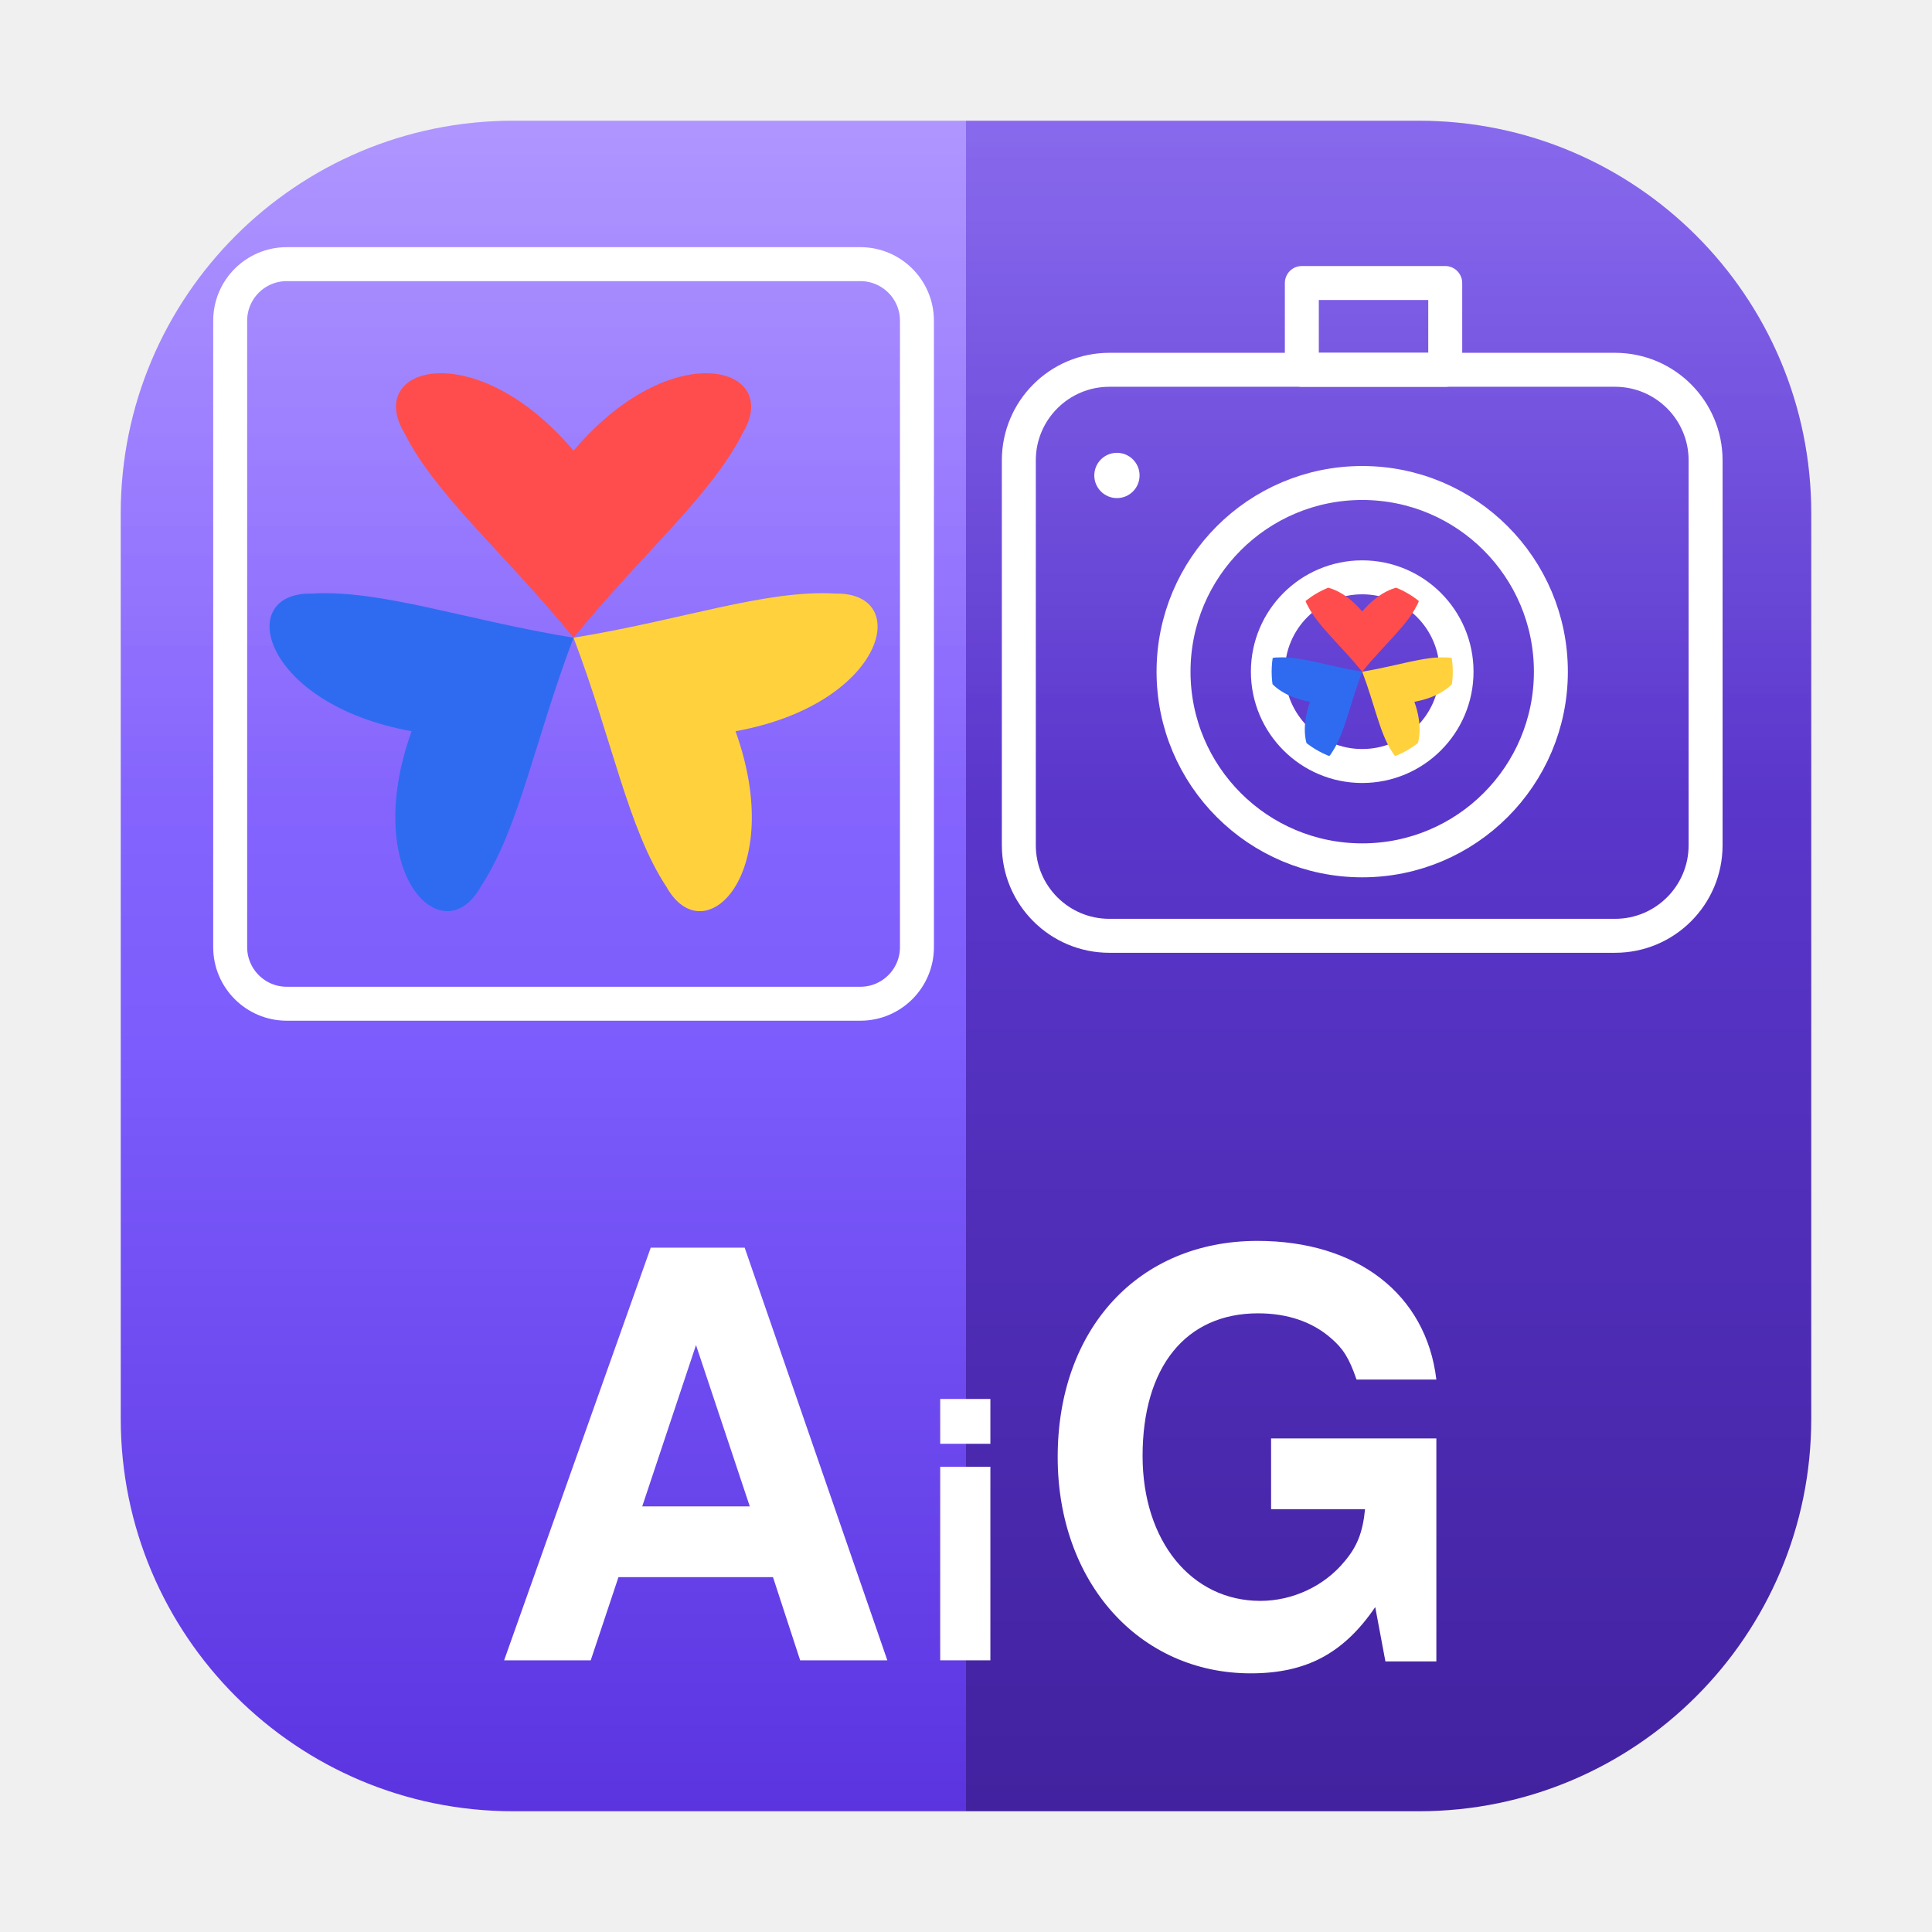
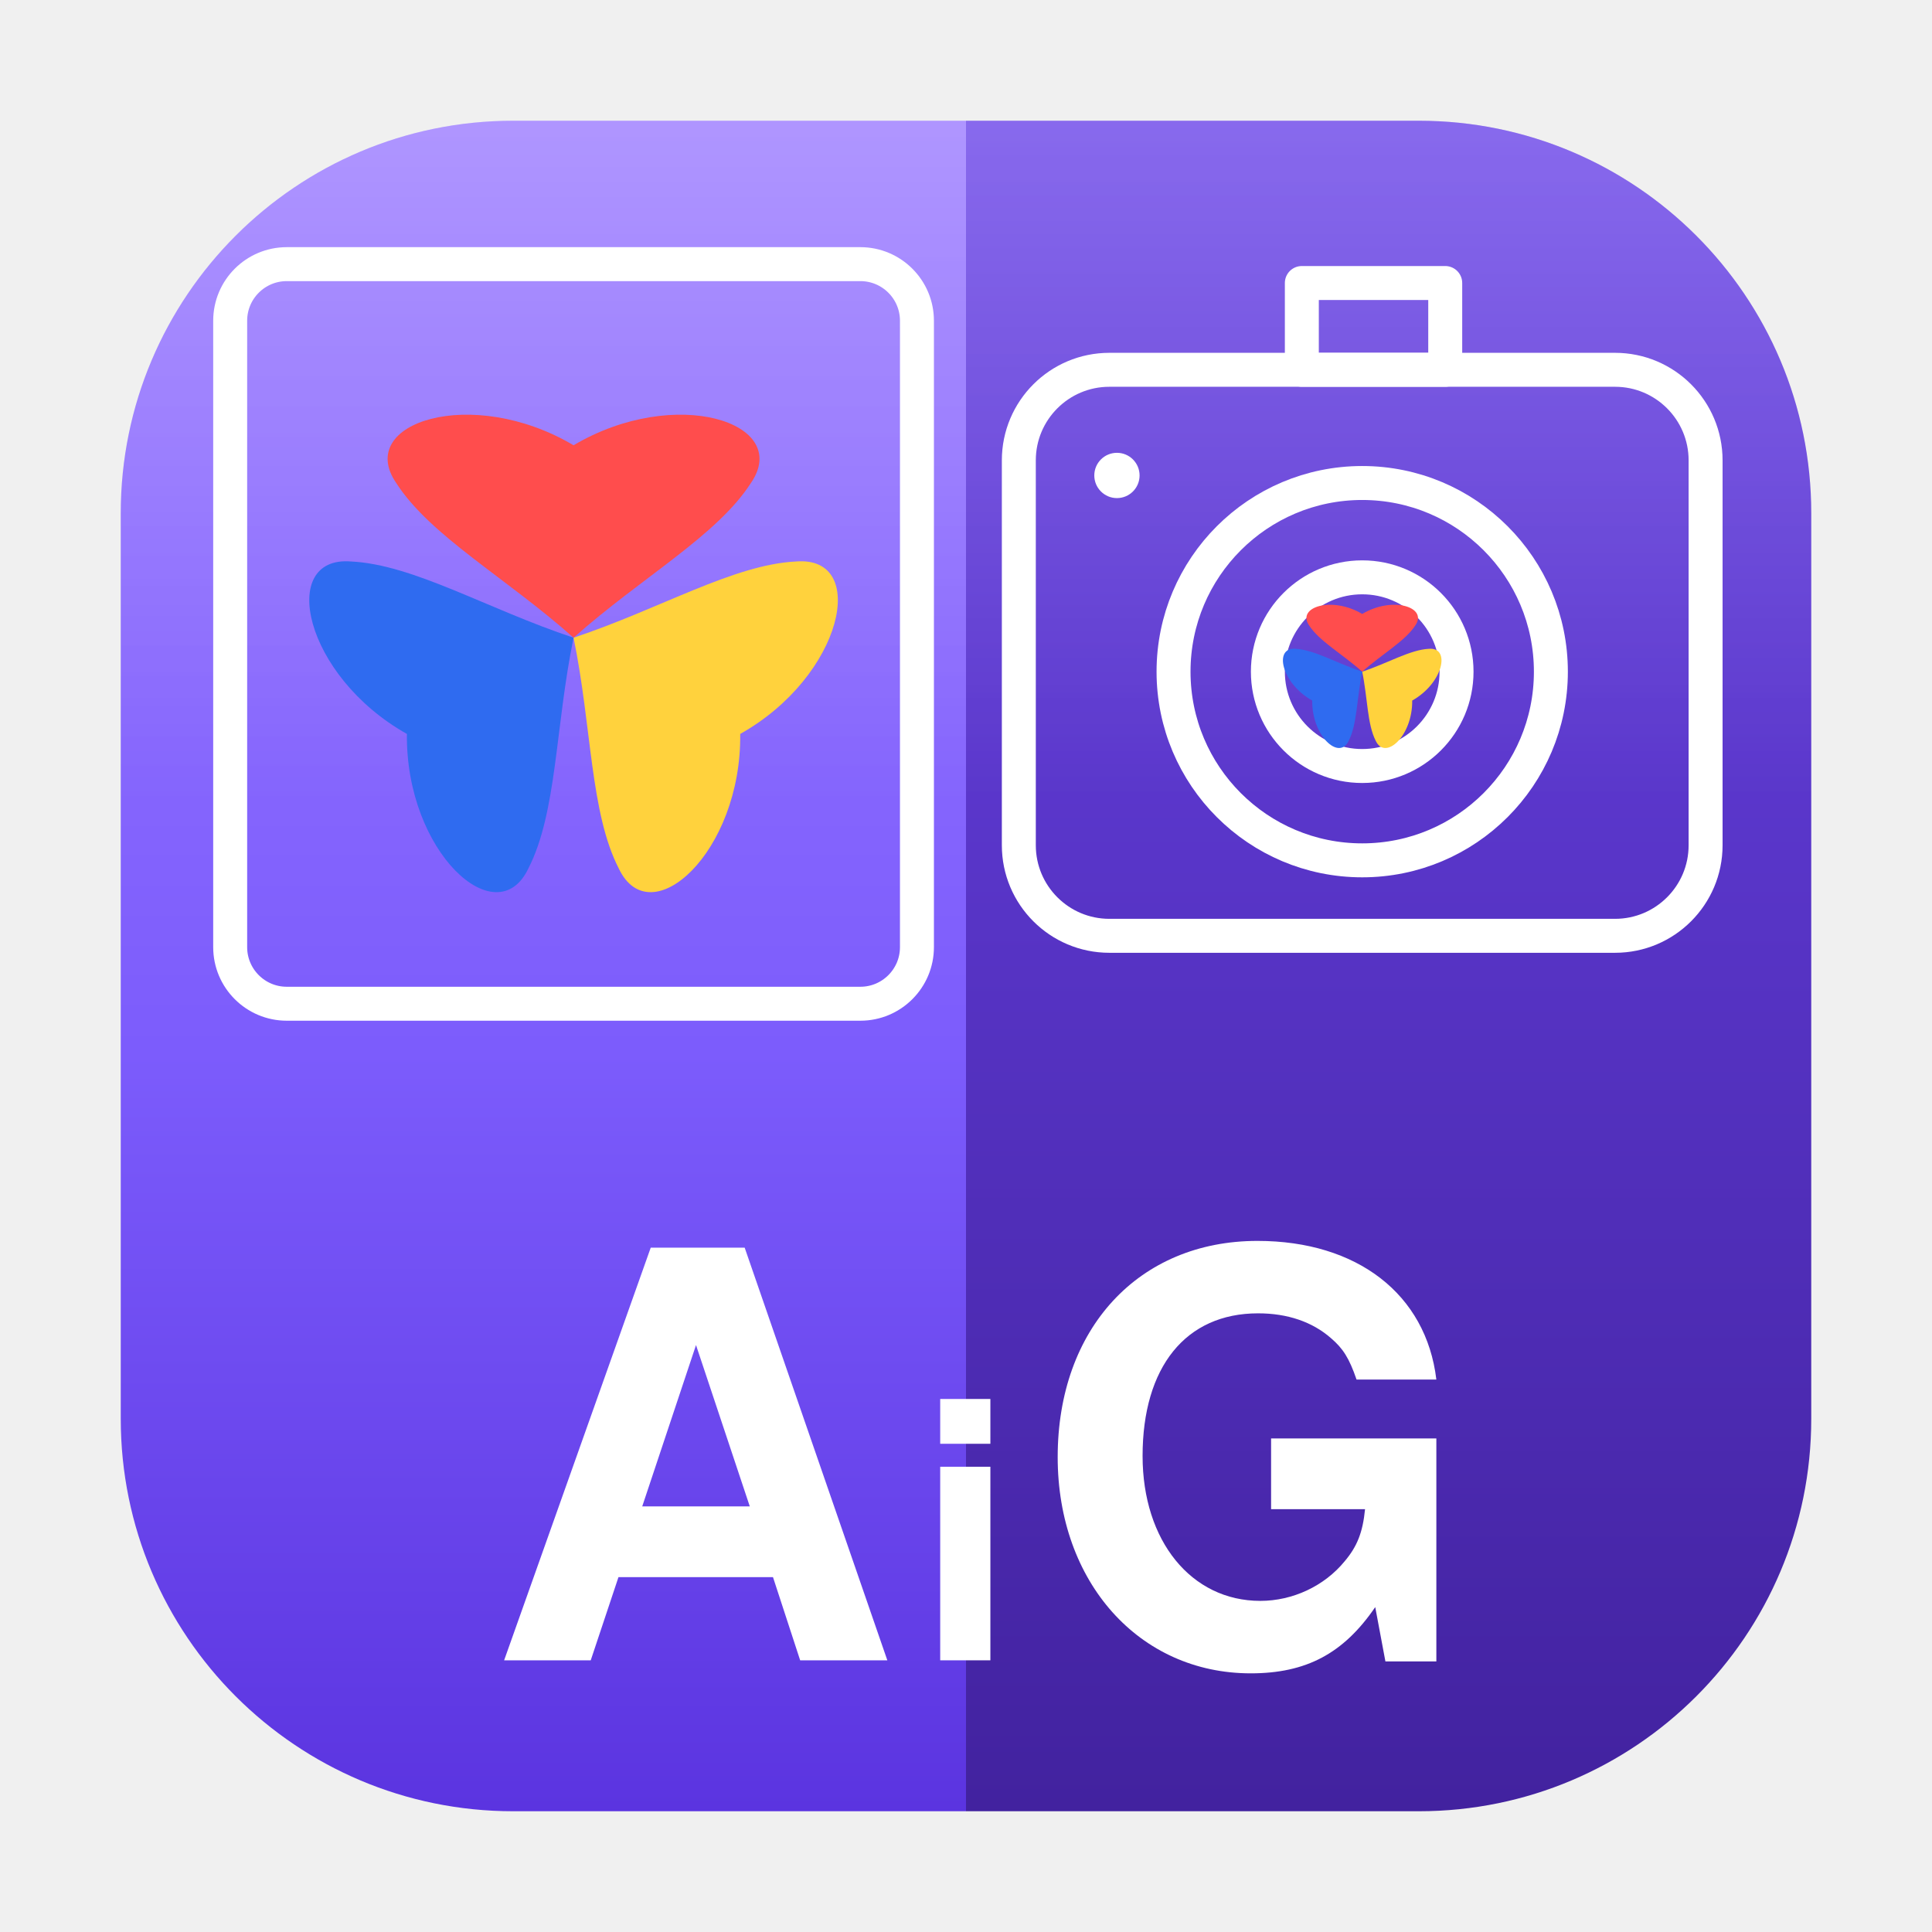
<svg xmlns="http://www.w3.org/2000/svg" width="1024" height="1024" viewBox="0 0 1024 1024">
  <defs>
    <linearGradient id="bg" x1="0" y1="0" x2="0" y2="1">
      <stop offset="0" stop-color="#9b7bff" />
      <stop offset="0.55" stop-color="#7c5cfc" />
      <stop offset="1" stop-color="#5b34e0" />
    </linearGradient>
    <linearGradient id="bgArt" x1="0" y1="0" x2="0" y2="1">
      <stop offset="0" stop-color="#6a44e8" />
      <stop offset="1" stop-color="#42229f" />
    </linearGradient>
    <linearGradient id="sheen" x1="0" y1="0" x2="0" y2="1">
      <stop offset="0" stop-color="#ffffff" stop-opacity="0.20" />
      <stop offset="0.4" stop-color="#ffffff" stop-opacity="0" />
    </linearGradient>
    <clipPath id="round">
      <rect x="64" y="64" width="896" height="896" rx="208" />
    </clipPath>
    <clipPath id="boardClip">
      <rect x="132" y="150" width="344" height="372" rx="22" />
    </clipPath>
    <clipPath id="lensClip">
      <circle cx="722" cy="356" r="48" />
    </clipPath>
    <g id="trio">
      <g fill="#ff4d4d">
-         <path d="M 0 0 C -31 -38 -62 -64 -76 -92 C -94 -122 -44 -136 0 -84                  C 44 -136 94 -122 76 -92 C 62 -64 31 -38 0 0 Z" />
+         <path d="M 0 0 C -36 -32 -76 -54 -94 -82 C -116 -114 -54 -134 0 -102                  C 54 -134 116 -114 94 -82 C 76 -54 36 -32 0 0 Z" />
      </g>
      <g fill="#ffd23d" transform="rotate(120)">
-         <path d="M 0 0 C -31 -38 -62 -64 -76 -92 C -94 -122 -44 -136 0 -84                  C 44 -136 94 -122 76 -92 C 62 -64 31 -38 0 0 Z" />
+         <path d="M 0 0 C -36 -32 -76 -54 -94 -82 C -116 -114 -54 -134 0 -102                  C 54 -134 116 -114 94 -82 C 76 -54 36 -32 0 0 Z" />
      </g>
      <g fill="#2f6bf0" transform="rotate(240)">
-         <path d="M 0 0 C -31 -38 -62 -64 -76 -92 C -94 -122 -44 -136 0 -84                  C 44 -136 94 -122 76 -92 C 62 -64 31 -38 0 0 Z" />
+         <path d="M 0 0 C -36 -32 -76 -54 -94 -82 C -116 -114 -54 -134 0 -102                  C 54 -134 116 -114 94 -82 C 76 -54 36 -32 0 0 Z" />
      </g>
    </g>
  </defs>
  <g clip-path="url(#round)">
    <rect x="64" y="64" width="448" height="896" fill="url(#bg)" />
    <rect x="512" y="64" width="448" height="896" fill="url(#bgArt)" />
    <rect x="64" y="64" width="896" height="896" fill="url(#sheen)" />
  </g>
  <rect x="122" y="140" width="364" height="392" rx="30" fill="none" stroke="#ffffff" stroke-width="18" />
  <g clip-path="url(#boardClip)">
-     <use href="#trio" transform="translate(304 338) scale(1.18)" />
+     <use href="#trio" transform="translate(304 338) scale(1.0)" />
  </g>
  <g fill="none" stroke="#ffffff" stroke-width="18" stroke-linecap="round" stroke-linejoin="round">
    <path d="M690 150 h76 v46 h-76 z" />
    <rect x="540" y="196" width="364" height="300" rx="48" />
    <circle cx="722" cy="356" r="100" />
    <circle cx="722" cy="356" r="50" />
    <circle cx="592" cy="252" r="12" fill="#ffffff" stroke="none" />
  </g>
  <g clip-path="url(#lensClip)">
-     <use href="#trio" transform="translate(722 356) scale(0.38)" />
+     <use href="#trio" transform="translate(722 356) scale(0.30)" />
  </g>
  <g fill="#ffffff" font-family="Helvetica Neue, Helvetica, Arial, sans-serif" font-weight="800">
    <text x="476" y="880" text-anchor="end" font-size="300">A</text>
    <text x="512" y="880" text-anchor="middle" font-size="190">i</text>
    <text x="548" y="880" text-anchor="start" font-size="300">G</text>
  </g>
</svg>
